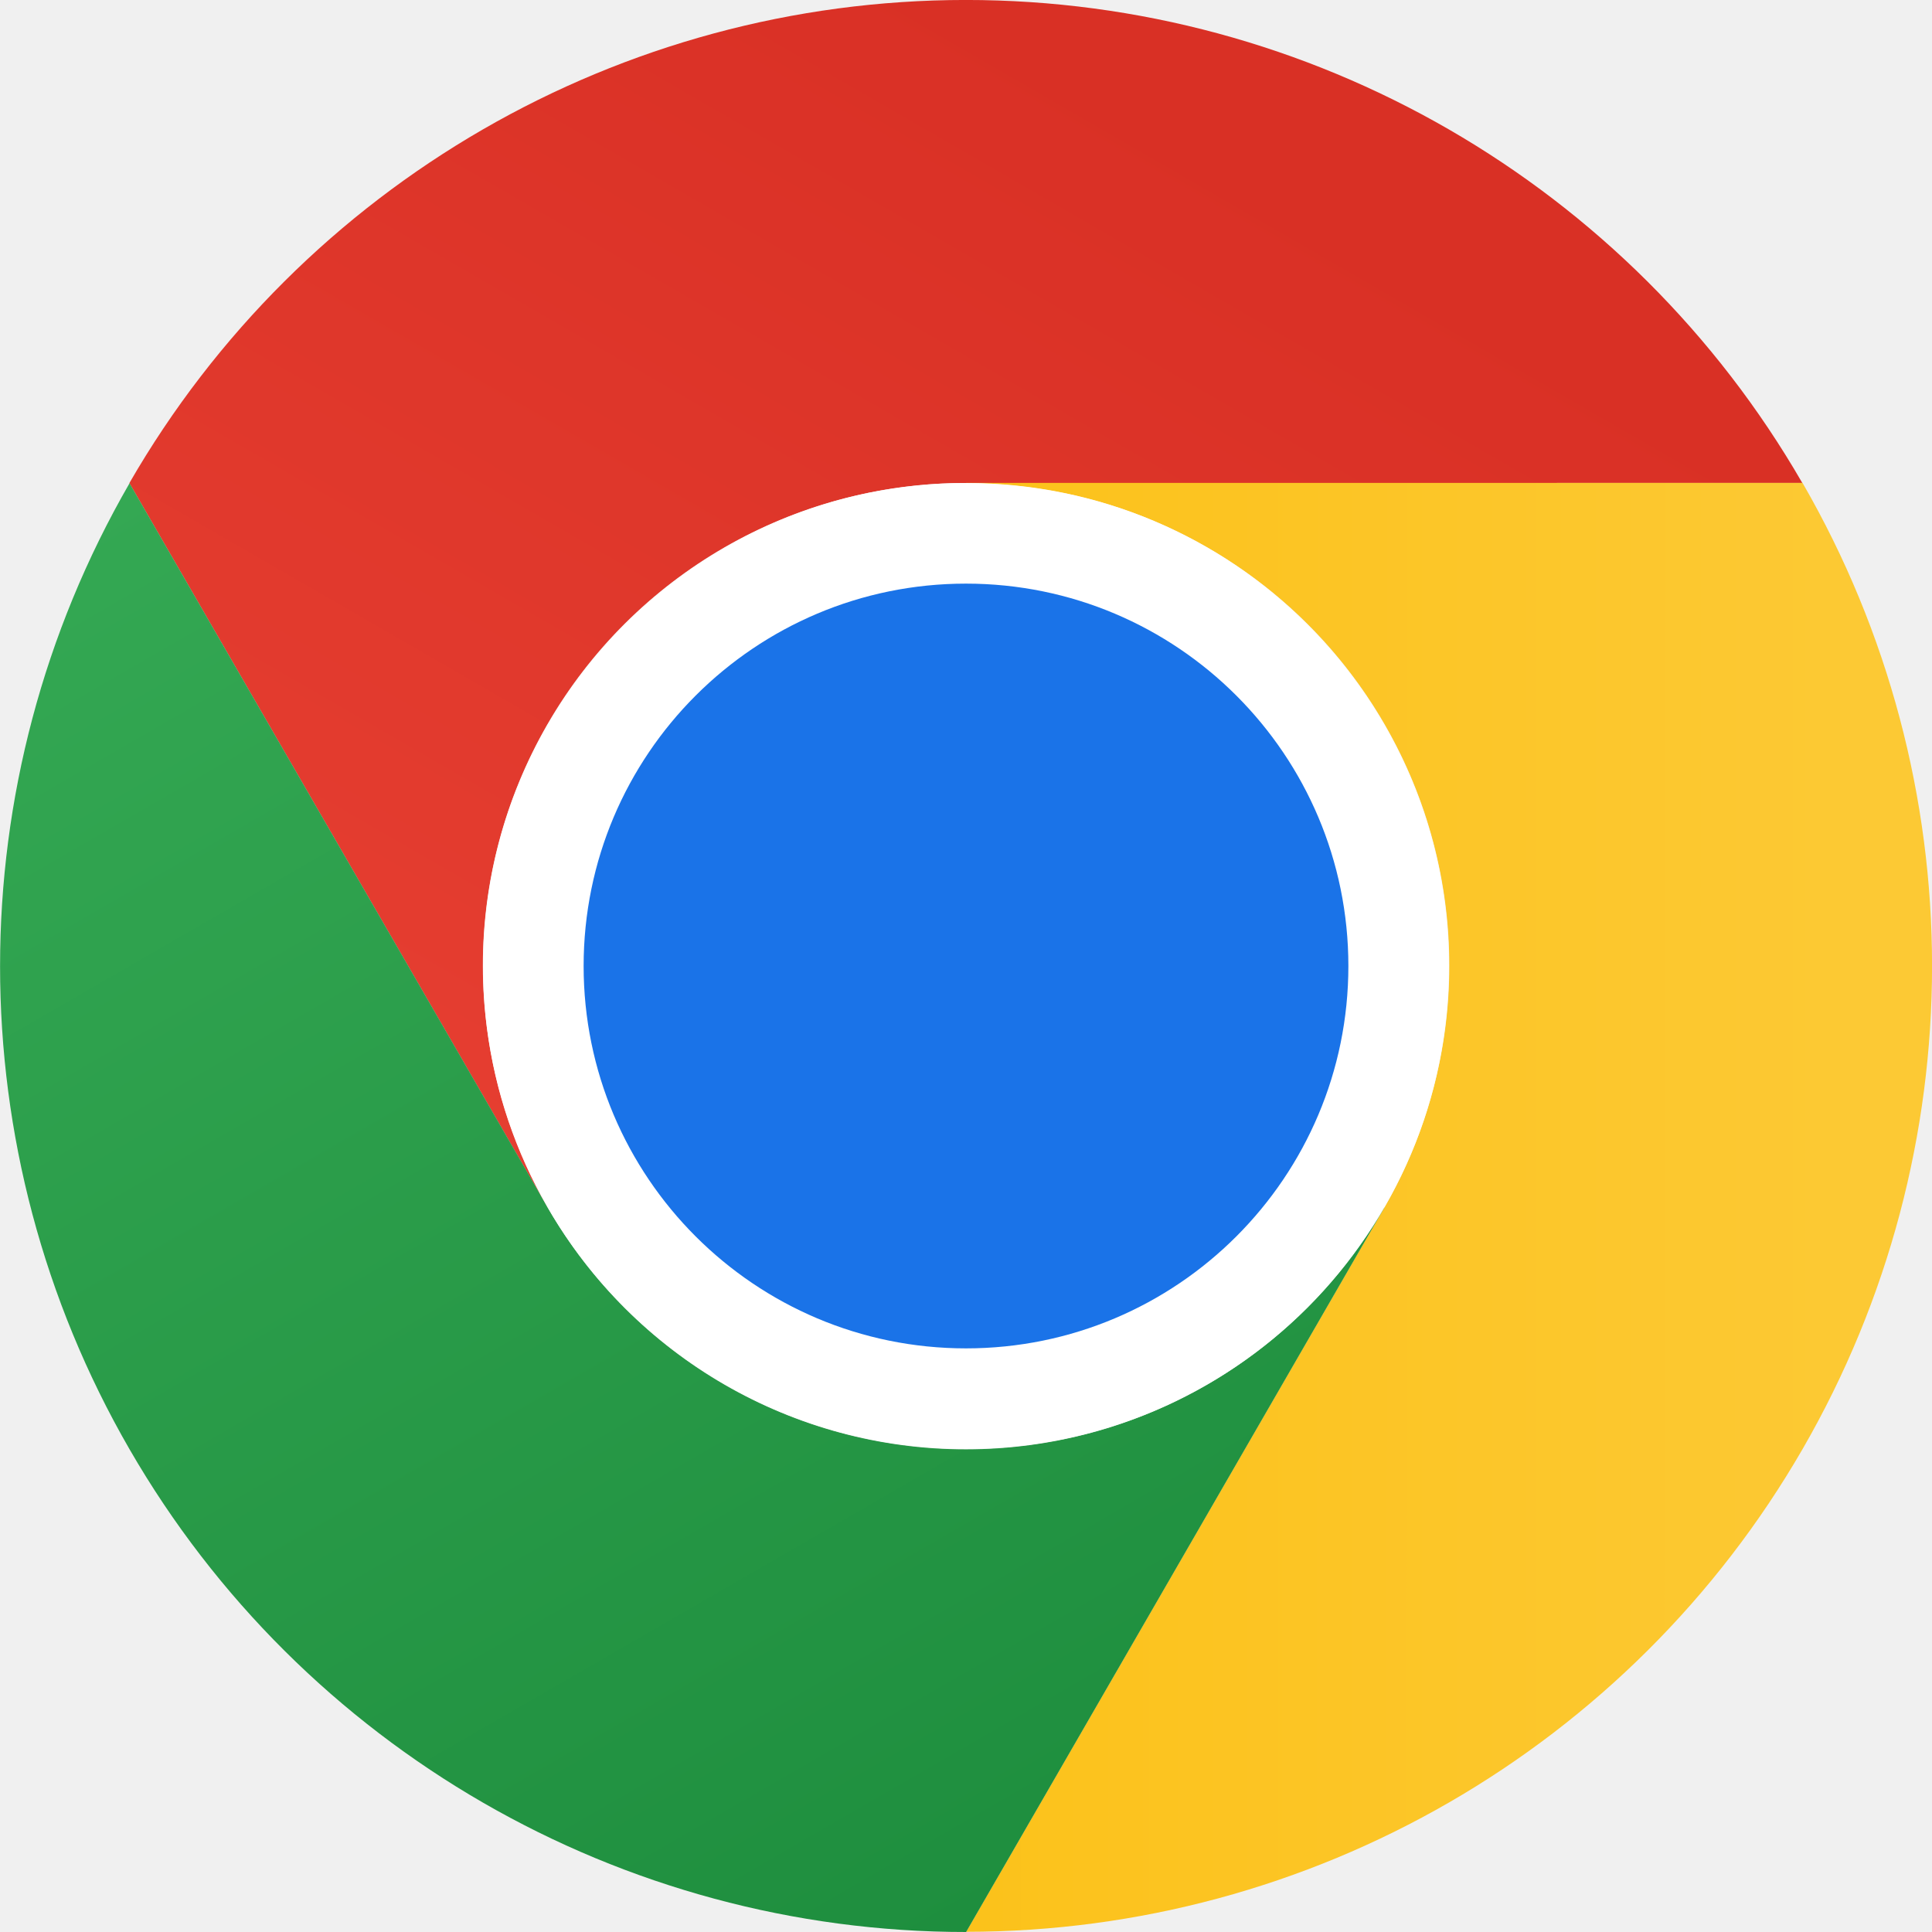
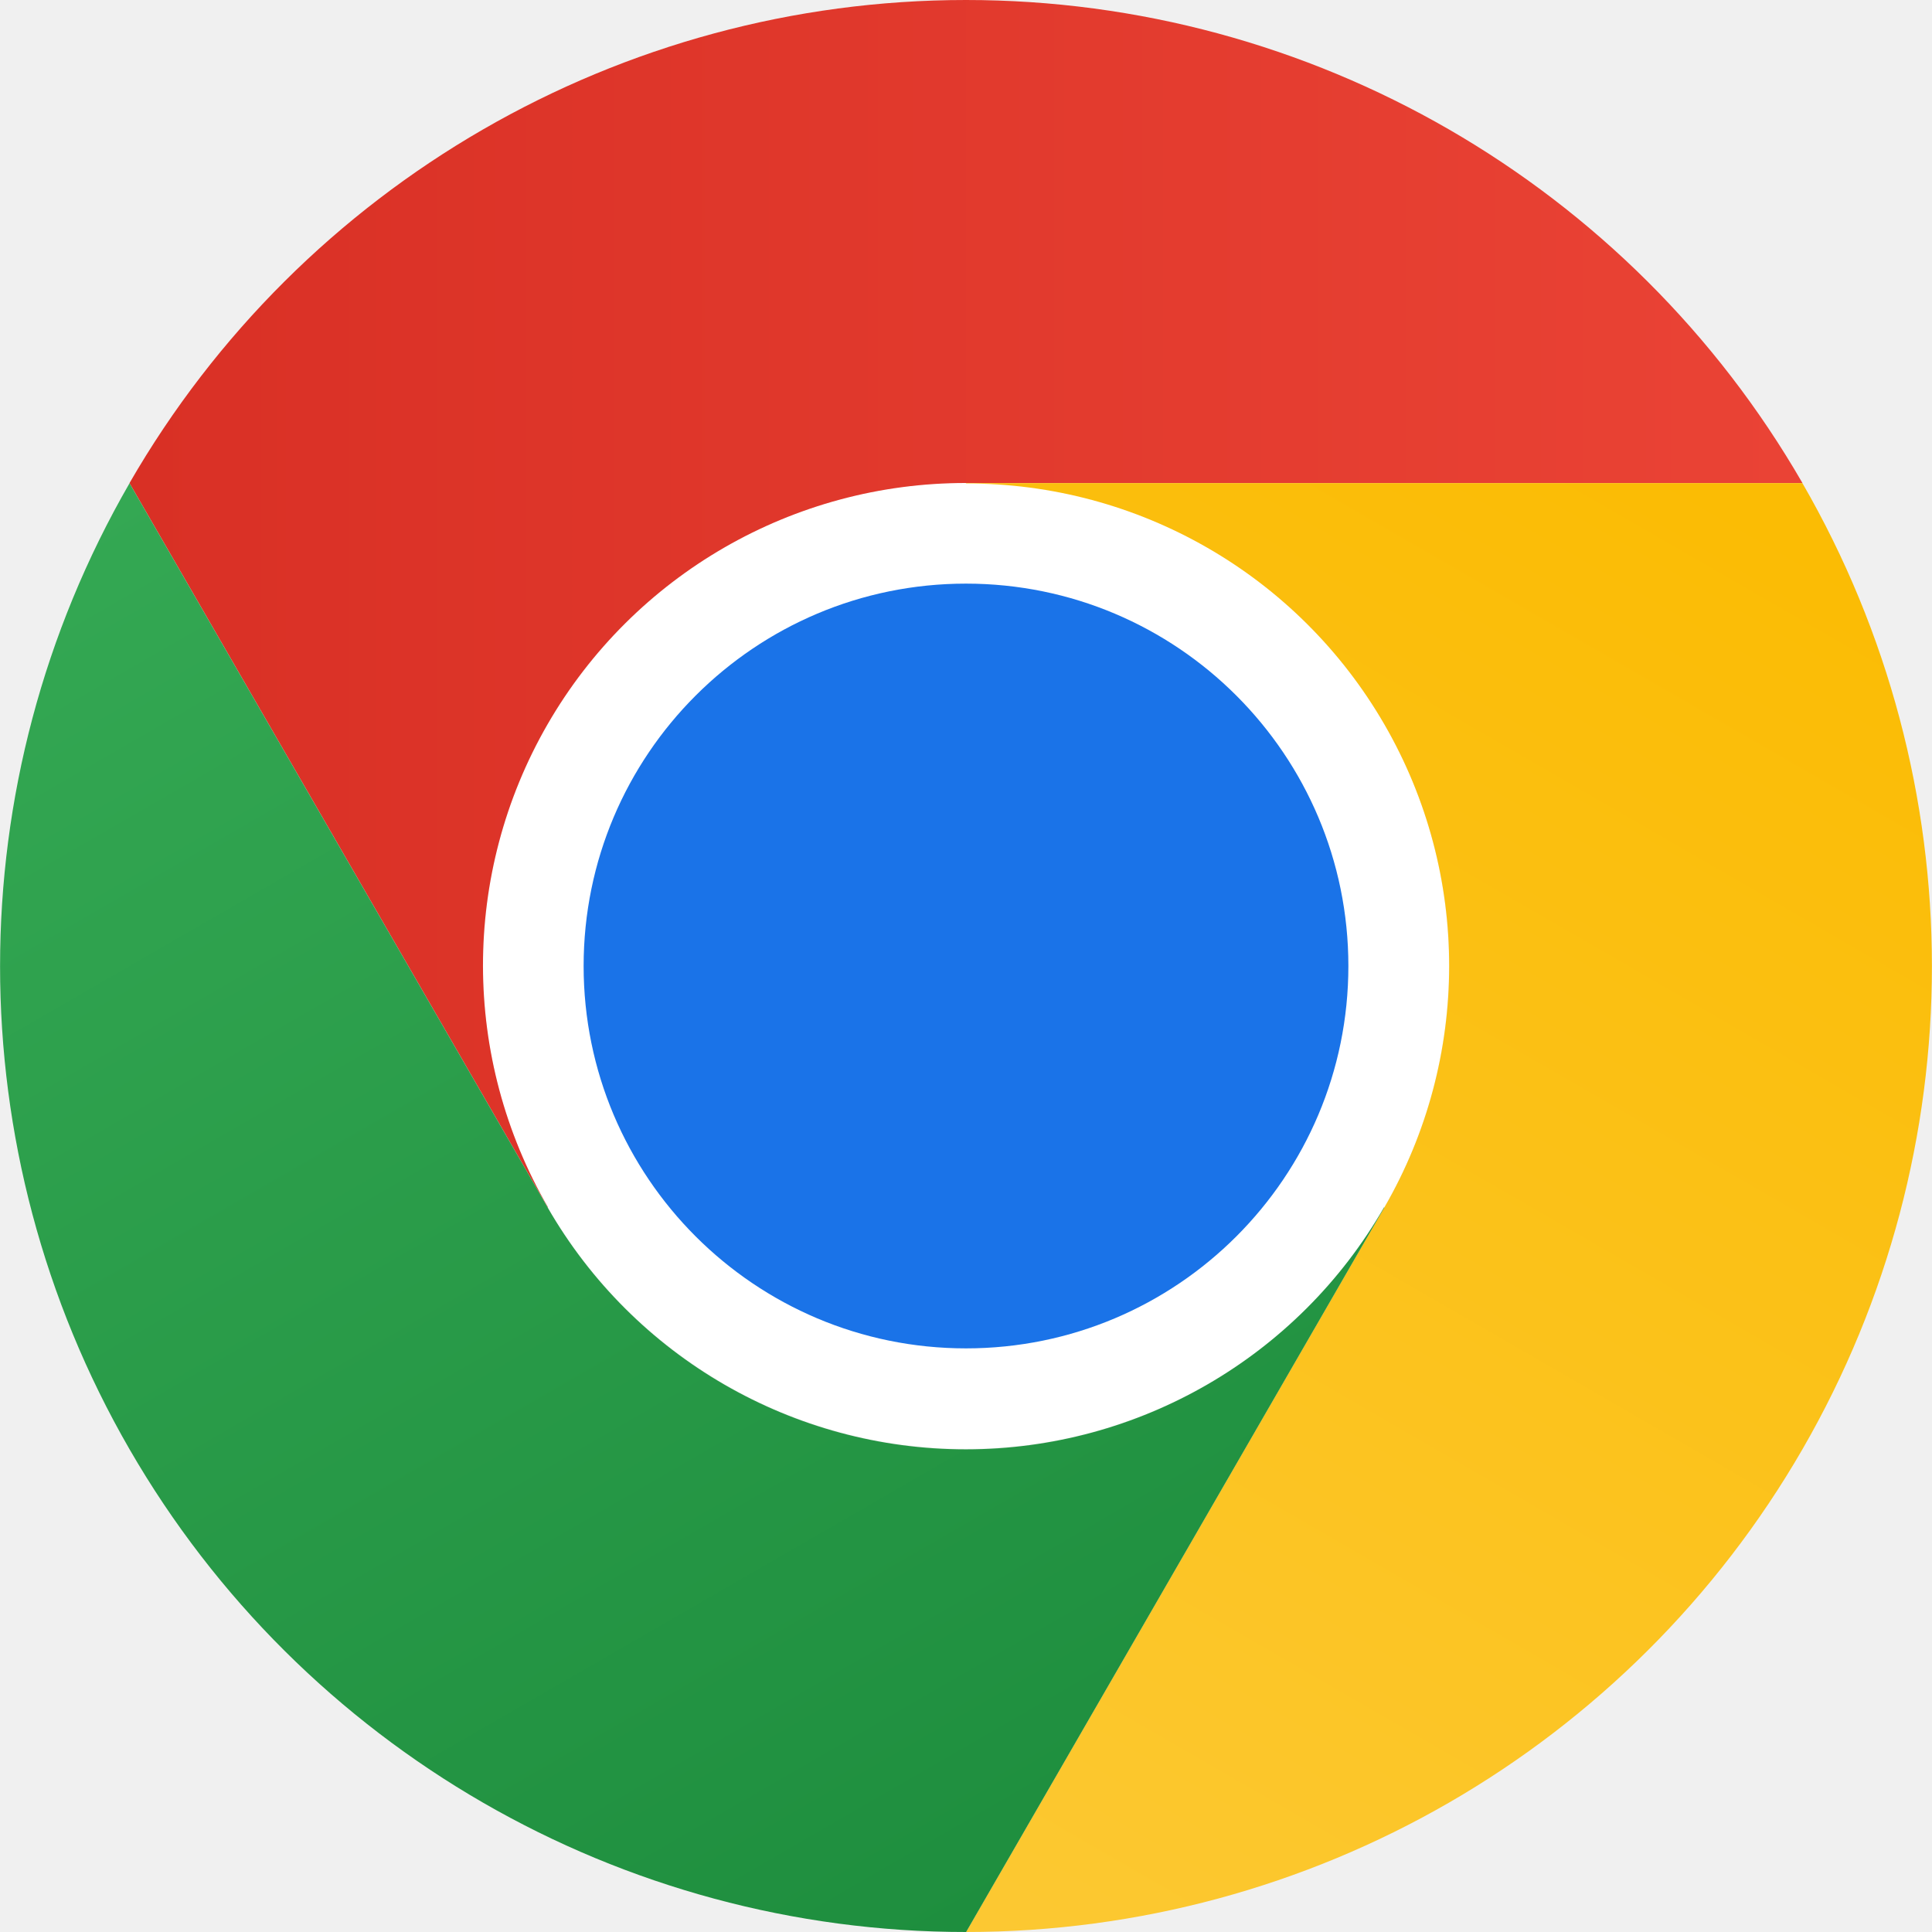
- <svg xmlns="http://www.w3.org/2000/svg" xmlns:xlink="http://www.w3.org/1999/xlink" viewBox="0 0 48 48">
+ <svg xmlns="http://www.w3.org/2000/svg" viewBox="0 0 48 48" height="48" width="48">
  <defs>
    <linearGradient id="a" x1="3.217" y1="15" x2="44.781" y2="15" gradientUnits="userSpaceOnUse">
      <stop offset="0" stop-color="#d93025" />
      <stop offset="1" stop-color="#ea4335" />
    </linearGradient>
    <linearGradient id="b" x1="20.722" y1="47.679" x2="41.504" y2="11.684" gradientUnits="userSpaceOnUse">
      <stop offset="0" stop-color="#fcc934" />
      <stop offset="1" stop-color="#fbbc04" />
    </linearGradient>
    <linearGradient id="c" x1="26.598" y1="46.502" x2="5.816" y2="10.506" gradientUnits="userSpaceOnUse">
      <stop offset="0" stop-color="#1e8e3e" />
      <stop offset="1" stop-color="#34a853" />
    </linearGradient>
-     <path id="p" d="M13.609 30.003 3.218 12.006A23.994 23.994 0 0 0 24.003 48l10.391-17.997-.007-.007a11.985 11.985 0 0 1-20.778.007Z" />
  </defs>
-   <use xlink:href="#p" fill="url(#a)" transform="rotate(120 24 24)" />
-   <use xlink:href="#p" fill="url(#b)" transform="rotate(-120 24 24)" />
-   <use xlink:href="#p" fill="url(#c)" />
-   <circle cx="24" cy="24" r="12" style="fill:#fff" />
+   <circle cx="24" cy="23.995" r="12" style="fill:#fff" />
+   <path d="M3.215,36A24,24,0,1,0,12,3.215,24,24,0,0,0,3.215,36ZM34.392,18A12,12,0,1,1,18,13.608,12,12,0,0,1,34.392,18Z" style="fill:none" />
+   <path d="M24,12H44.781a23.994,23.994,0,0,0-41.564.003L13.608,30l.009-.002A11.985,11.985,0,0,1,24,12Z" style="fill:url(#a)" />
  <circle cx="24" cy="24" r="9.5" style="fill:#1a73e8" />
+   <path d="M34.391,30.003,24.001,48A23.994,23.994,0,0,0,44.78,12.003H23.999l-.003.009A11.985,11.985,0,0,1,34.391,30.003Z" style="fill:url(#b)" />
+   <path d="M13.609,30.003,3.218,12.006A23.994,23.994,0,0,0,24.003,48L34.393,30.003l-.007-.007a11.985,11.985,0,0,1-20.778.007Z" style="fill:url(#c)" />
</svg>
